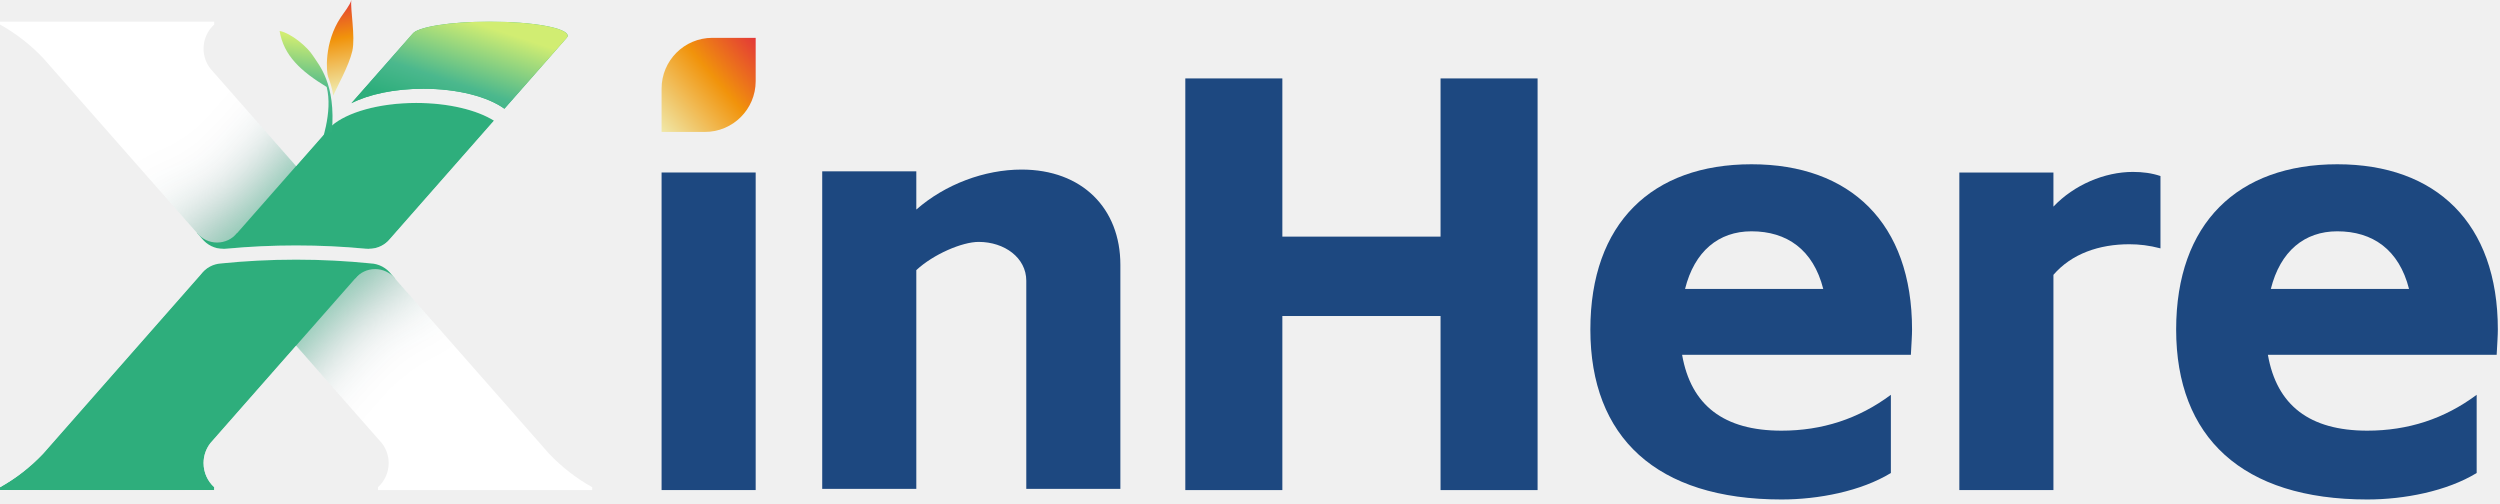
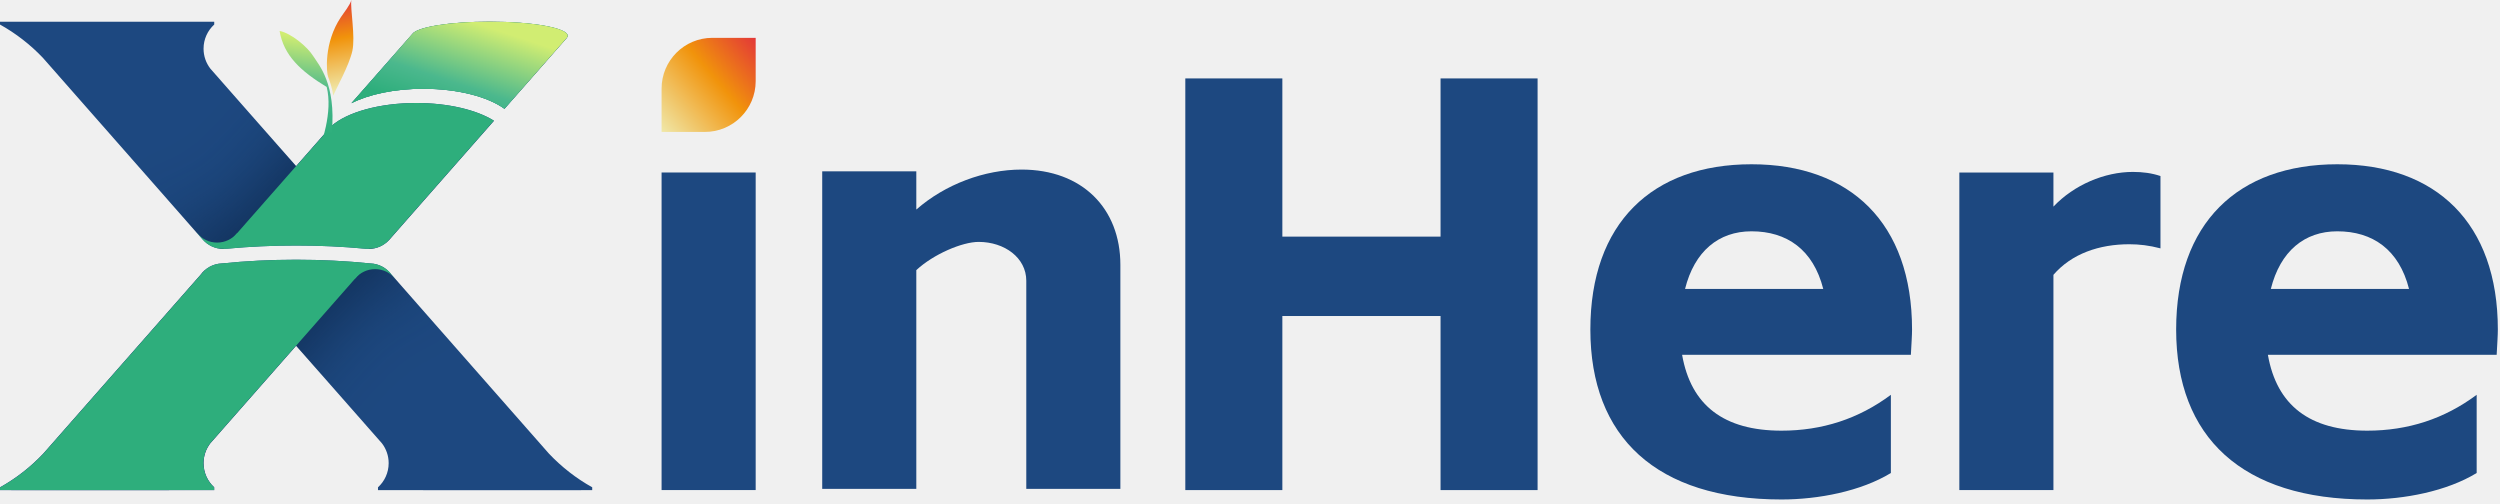
<svg xmlns="http://www.w3.org/2000/svg" width="591" height="119" viewBox="0 0 591 119" fill="none">
  <path d="M585.484 93.33V111.82C578.394 116.13 568.384 118.076 559.625 118.076C530.013 118.076 514.442 103.339 514.442 77.898C514.442 52.734 529.04 38.832 552.535 38.832C575.891 38.832 590.489 52.734 590.489 77.898C590.489 79.288 590.35 81.234 590.211 83.876H536.13C538.216 95.832 546.001 101.81 559.625 101.81C569.218 101.81 577.838 99.03 585.484 93.33ZM536.825 68.305H569.496C567.133 58.991 560.877 54.681 552.535 54.681C544.75 54.681 539.05 59.408 536.825 68.305Z" fill="#1D4880" />
  <path d="M463.188 40.78H485.432V48.843C490.298 43.699 497.528 40.641 504.201 40.641C506.564 40.641 508.649 40.919 510.735 41.614V58.714C508.093 58.019 505.73 57.741 503.367 57.741C496.276 57.741 489.742 59.965 485.432 64.97V115.853H463.188V40.78Z" fill="#1D4880" />
  <path d="M447.003 93.33V111.82C439.913 116.13 429.903 118.076 421.145 118.076C391.533 118.076 375.962 103.339 375.962 77.898C375.962 52.734 390.559 38.832 414.055 38.832C437.411 38.832 452.008 52.734 452.008 77.898C452.008 79.288 451.869 81.234 451.73 83.876H397.65C399.735 95.832 407.52 101.81 421.145 101.81C430.738 101.81 439.357 99.03 447.003 93.33ZM398.345 68.305H431.016C428.652 58.991 422.396 54.681 414.055 54.681C406.269 54.681 400.569 59.408 398.345 68.305Z" fill="#1D4880" />
  <path d="M340.546 18.539H363.485V115.856H340.546V74.705H303.148V115.856H280.209V18.539H303.148V55.937H340.546V18.539Z" fill="#1D4880" />
  <path d="M194.372 40.503H216.616V49.54C223.428 43.562 232.743 40.086 241.501 40.086C255.821 40.086 264.857 49.261 264.857 62.608V115.576H242.614V66.362C242.614 60.94 237.47 57.186 231.353 57.186C227.46 57.186 220.648 60.105 216.616 63.859V115.576H194.372V40.503Z" fill="#1D4880" />
  <path d="M156.398 40.777H178.642V115.851H156.398V40.777Z" fill="#1D4880" />
  <path d="M156.398 31.189V20.945C156.398 14.318 161.771 8.945 168.398 8.945H178.642V19.189C178.642 25.817 173.27 31.189 166.642 31.189H156.398Z" fill="url(#paint0_linear_171_25)" />
-   <path d="M70 61.381C76.06 61.381 81.945 61.69 87.571 62.264C89.621 62.34 91.428 63.368 92.564 64.918L127.62 104.773L127.624 104.774C127.643 104.798 127.664 104.823 127.684 104.847L129.772 107.222C132.747 110.363 136.193 113.054 140 115.177V115.848L137.359 115.847L137.368 115.856H100.029L100.02 115.846H89.356V115.175H89.36C90.908 113.763 91.88 111.73 91.88 109.471C91.879 107.719 91.294 106.103 90.311 104.808L70 81.716L49.7 104.794C48.711 106.091 48.123 107.713 48.122 109.471C48.122 111.73 49.093 113.763 50.641 115.175H50.645V115.846H39.98L39.971 115.856H2.632L2.64 115.847L0.002 115.848V115.177C3.798 113.06 7.236 110.377 10.205 107.246L12.354 104.801C12.362 104.792 12.371 104.783 12.378 104.774L12.379 104.773L47.465 64.882C48.584 63.377 50.341 62.373 52.335 62.27C57.989 61.691 63.907 61.381 70 61.381ZM39.974 5.127L50.644 5.128V5.799H50.64C49.092 7.21 48.121 9.244 48.12 11.503C48.12 13.27 48.715 14.9 49.715 16.201L49.714 16.2L70 39.264L78.349 29.77C81.994 26.553 89.602 24.339 98.398 24.339C106.015 24.339 112.742 25.999 116.776 28.532L92.22 56.451C91.03 57.902 89.224 58.828 87.201 58.828C86.973 58.828 86.747 58.816 86.525 58.793V58.799C81.217 58.292 75.685 58.023 70 58.023C64.384 58.023 58.918 58.285 53.669 58.779V58.776C53.385 58.814 53.096 58.836 52.802 58.836C50.773 58.836 48.962 57.904 47.773 56.446L10.145 13.666C7.189 10.562 3.772 7.9 0 5.797V5.125H39.972L39.974 5.127ZM115.761 5.113C125.94 5.113 134.193 6.609 134.194 8.452C134.194 8.601 134.14 8.748 134.035 8.892L134.054 8.893L119.255 25.716C115.35 22.881 108.222 20.983 100.077 20.982C93.267 20.983 87.169 22.309 83.071 24.4L97.477 8.023C98.639 6.382 106.383 5.113 115.761 5.113Z" fill="white" />
+   <path d="M70 61.395C76.043 61.395 81.913 61.698 87.525 62.269C89.614 62.332 91.453 63.382 92.595 64.968L127.619 104.792L127.624 104.793C127.646 104.82 127.671 104.849 127.693 104.876L129.764 107.23C132.74 110.376 136.19 113.072 140 115.196V115.868L137.359 115.867L137.368 115.877H100.029L100.02 115.865H89.356V115.194H89.36C90.908 113.783 91.879 111.748 91.88 109.489C91.88 107.739 91.295 106.125 90.314 104.83L70 81.732L49.697 104.816C48.71 106.113 48.122 107.734 48.122 109.489C48.123 111.748 49.094 113.783 50.642 115.194H50.645V115.865H39.98L39.971 115.877H2.632L2.64 115.867L0.002 115.868V115.196C3.802 113.078 7.242 110.39 10.213 107.256L12.347 104.83C12.356 104.818 12.368 104.805 12.378 104.793L12.379 104.792L47.434 64.932C48.571 63.376 50.384 62.346 52.441 62.273C58.063 61.7 63.945 61.395 70 61.395ZM50.644 5.133V5.804H50.64C49.093 7.215 48.12 9.249 48.12 11.509C48.121 13.276 48.716 14.906 49.715 16.207L49.711 16.206L70 39.275L78.373 29.753C82.028 26.547 89.623 24.344 98.399 24.344C106.018 24.344 112.746 26.005 116.779 28.54L91.965 56.756H91.96C90.775 58.034 89.081 58.835 87.201 58.835C86.973 58.835 86.747 58.823 86.524 58.8V58.812C81.217 58.305 75.685 58.037 70 58.037C64.384 58.037 58.918 58.297 53.669 58.792V58.783C53.385 58.821 53.096 58.843 52.802 58.843C50.832 58.843 49.068 57.964 47.878 56.578L10.114 13.641C7.166 10.549 3.759 7.898 0 5.802V5.131L50.644 5.133ZM115.761 5.117C125.942 5.117 134.195 6.612 134.195 8.456C134.195 8.604 134.14 8.75 134.037 8.893L134.06 8.894L119.258 25.722C115.354 22.885 108.225 20.986 100.077 20.986C93.274 20.986 87.181 22.309 83.083 24.398L97.461 8.05C98.567 6.397 106.338 5.117 115.761 5.117Z" fill="#1D4880" />
  <mask id="mask0_171_25" style="mask-type:alpha" maskUnits="userSpaceOnUse" x="0" y="5" width="140" height="111">
-     <path d="M70 61.381C76.06 61.381 81.945 61.69 87.571 62.264C89.621 62.34 91.428 63.368 92.564 64.918L127.62 104.773L127.624 104.774C127.643 104.798 127.664 104.823 127.684 104.847L129.772 107.222C132.747 110.363 136.193 113.054 140 115.177V115.848L137.359 115.847L137.368 115.856H100.029L100.02 115.846H89.356V115.175H89.36C90.908 113.763 91.88 111.73 91.88 109.471C91.879 107.719 91.294 106.103 90.311 104.808L70 81.716L49.7 104.794C48.711 106.091 48.123 107.713 48.122 109.471C48.122 111.73 49.093 113.763 50.641 115.175H50.645V115.846H39.98L39.971 115.856H2.632L2.64 115.847L0.002 115.848V115.177C3.798 113.06 7.236 110.377 10.205 107.246L12.354 104.801C12.362 104.792 12.371 104.783 12.378 104.774L12.379 104.773L47.465 64.882C48.584 63.377 50.341 62.373 52.335 62.27C57.989 61.691 63.907 61.381 70 61.381ZM39.974 5.127L50.644 5.128V5.799H50.64C49.092 7.21 48.121 9.244 48.12 11.503C48.12 13.27 48.715 14.9 49.715 16.201L49.714 16.2L70 39.264L78.349 29.77C81.994 26.553 89.602 24.339 98.398 24.339C106.015 24.339 112.742 25.999 116.776 28.532L92.22 56.451C91.03 57.902 89.224 58.828 87.201 58.828C86.973 58.828 86.747 58.816 86.525 58.793V58.799C81.217 58.292 75.685 58.023 70 58.023C64.384 58.023 58.918 58.285 53.669 58.779V58.776C53.385 58.814 53.096 58.836 52.802 58.836C50.773 58.836 48.962 57.904 47.773 56.446L10.145 13.666C7.189 10.562 3.772 7.9 0 5.797V5.125H39.972L39.974 5.127ZM115.761 5.113C125.94 5.113 134.193 6.609 134.194 8.452C134.194 8.601 134.14 8.748 134.035 8.892L134.054 8.893L119.255 25.716C115.35 22.881 108.222 20.983 100.077 20.982C93.267 20.983 87.169 22.309 83.071 24.4L97.477 8.023C98.639 6.382 106.383 5.113 115.761 5.113Z" fill="#1D4880" />
+     <path d="M70 61.398C76.043 61.398 81.913 61.702 87.525 62.273C89.614 62.336 91.453 63.385 92.595 64.972L127.619 104.796L127.624 104.797C127.646 104.824 127.671 104.853 127.693 104.88L129.764 107.234C132.74 110.38 136.19 113.076 140 115.2V115.872L137.359 115.871L137.368 115.881H100.029L100.02 115.869H89.356V115.198H89.36C90.908 113.787 91.879 111.752 91.88 109.493C91.88 107.743 91.295 106.129 90.314 104.834L70 81.736L49.697 104.82C48.71 106.117 48.122 107.737 48.122 109.493C48.123 111.752 49.094 113.787 50.642 115.198H50.645V115.869H39.98L39.971 115.881H2.632L2.64 115.871L0.002 115.872V115.2C3.802 113.081 7.242 110.394 10.213 107.26L12.347 104.834C12.356 104.822 12.368 104.809 12.378 104.797L12.379 104.796L47.434 64.936C48.571 63.38 50.384 62.35 52.441 62.277C58.063 61.704 63.945 61.398 70 61.398ZM50.644 5.137V5.808H50.64C49.093 7.219 48.12 9.253 48.12 11.513C48.121 13.28 48.716 14.91 49.715 16.211L49.711 16.21L70 39.279L78.373 29.757C82.028 26.551 89.623 24.348 98.399 24.348C106.018 24.348 112.746 26.009 116.779 28.544L91.965 56.76H91.96C90.775 58.038 89.081 58.839 87.201 58.839C86.973 58.839 86.747 58.827 86.524 58.804V58.815C81.217 58.309 75.685 58.041 70 58.041C64.384 58.041 58.918 58.301 53.669 58.796V58.787C53.385 58.825 53.096 58.847 52.802 58.847C50.832 58.847 49.068 57.967 47.878 56.582L10.114 13.645C7.166 10.553 3.759 7.902 0 5.806V5.135L50.644 5.137ZM115.761 5.121C125.942 5.121 134.195 6.616 134.195 8.46C134.195 8.608 134.14 8.754 134.037 8.896L134.06 8.897L119.258 25.726C115.354 22.889 108.225 20.99 100.077 20.99C93.274 20.99 87.181 22.313 83.083 24.401L97.461 8.054C98.567 6.401 106.338 5.121 115.761 5.121Z" fill="#1D4880" />
  </mask>
  <g mask="url(#mask0_171_25)">
    <g filter="url(#filter0_df_171_25)">
-       <path d="M92.183 56.486C91.12 57.897 89.431 58.81 87.528 58.81C87.418 58.81 87.309 58.806 87.2 58.8V59.358H89.658L87.789 61.483H87.414V61.909L87.2 62.152H97.474V65.799H93.358C92.236 64.463 90.554 63.613 88.673 63.613C86.929 63.613 85.356 64.343 84.242 65.514L49.704 104.781C48.712 106.08 48.122 107.703 48.122 109.464C48.122 111.723 49.093 113.757 50.641 115.168H50.645V115.839H39.978L39.971 115.849H2.632L2.639 115.84L0.002 115.841V115.17C3.794 113.056 7.227 110.376 10.193 107.25L12.368 104.778C12.371 104.775 12.375 104.771 12.378 104.768V104.767L48.084 64.173C49.152 62.939 50.728 62.156 52.488 62.156V61.483H50.449L52.8 58.81H41.071V55.162H46.64C47.762 56.499 49.445 57.35 51.326 57.35C53.09 57.349 54.679 56.601 55.795 55.406L100.028 5.117H137.368L92.183 56.486Z" fill="#2EAE7C" fill-opacity="0.7" shape-rendering="crispEdges" />
+       <path d="M92.175 56.513C91.111 57.918 89.426 58.827 87.528 58.827C87.418 58.827 87.309 58.823 87.2 58.817V59.377H89.657L87.787 61.503H87.414V61.927L87.196 62.174H97.475V65.816H93.353C92.231 64.483 90.551 63.636 88.672 63.636C86.919 63.636 85.338 64.373 84.223 65.555L49.706 104.803C48.713 106.102 48.122 107.726 48.122 109.487C48.122 111.747 49.094 113.781 50.642 115.192H50.645V115.863H39.978L39.971 115.873H2.632L2.638 115.865L0.002 115.866V115.194C3.794 113.08 7.227 110.401 10.193 107.274L47.977 64.312C49.044 63.006 50.669 62.172 52.487 62.172V61.503H50.448L52.81 58.817H41.071V55.173H46.645C47.767 56.507 49.447 57.355 51.326 57.355C53.205 57.355 54.886 56.507 56.008 55.173H56.016L100.028 5.129H137.368L92.175 56.513Z" fill="#0C284D" fill-opacity="0.78" shape-rendering="crispEdges" />
    </g>
-     <path d="M97.474 65.795H93.358C92.236 64.459 90.554 63.609 88.673 63.609C86.792 63.609 85.11 64.459 83.987 65.795H78.417V62.148H97.474V65.795Z" fill="#2EAE7C" />
-     <path d="M60.126 55.152H56.009C54.887 56.487 53.205 57.336 51.325 57.336C49.445 57.336 47.763 56.487 46.641 55.152H41.07V58.797H60.126V55.152Z" fill="#2EAE7C" />
-     <path d="M92.183 56.482C91.12 57.894 89.431 58.807 87.528 58.807C87.418 58.807 87.309 58.803 87.2 58.797V59.355H89.658L87.789 61.48H87.414V61.905L49.715 104.766H49.717C48.717 106.067 48.122 107.696 48.122 109.464C48.122 111.723 49.093 113.757 50.641 115.168H50.645V115.839H39.975L39.971 115.845H2.632L2.635 115.84L0.002 115.841V115.17C3.776 113.065 7.195 110.401 10.152 107.293L47.983 64.282C49.051 62.98 50.673 62.15 52.488 62.149V61.48H50.449L100.028 5.113H137.368L92.183 56.482Z" fill="#2EAE7C" />
+     <path d="M97.475 65.807H93.357C92.235 64.471 90.553 63.622 88.672 63.622C86.791 63.622 85.109 64.471 83.987 65.807H78.418V62.16H97.475V65.807Z" fill="#2EAE7C" />
+     <path d="M60.127 55.164H56.007C54.885 56.498 53.205 57.347 51.325 57.347C49.446 57.347 47.766 56.498 46.644 55.164H41.07V58.809H60.127V55.164Z" fill="#2EAE7C" />
+     <path d="M92.175 56.505C91.111 57.91 89.427 58.819 87.528 58.819C87.418 58.819 87.309 58.816 87.2 58.81V59.369H89.657L87.787 61.495H87.414V61.919L49.715 104.785H49.717C48.717 106.086 48.122 107.716 48.122 109.483C48.122 111.743 49.094 113.777 50.642 115.188H50.645V115.859H39.975L39.971 115.865H2.632L2.634 115.861L0.002 115.862V115.19C3.776 113.086 7.195 110.421 10.152 107.312L47.983 64.297C49.051 62.995 50.672 62.165 52.487 62.164V61.495H50.448L100.028 5.121H137.368L92.175 56.505Z" fill="#2EAE7C" />
  </g>
-   <path d="M115.763 5.105C125.944 5.105 134.197 6.6 134.197 8.444C134.197 8.592 134.143 8.738 134.04 8.881L134.049 8.881L119.25 25.706C115.343 22.873 108.22 20.978 100.079 20.978C93.26 20.978 87.155 22.307 83.057 24.403L97.49 7.994H97.496C98.71 6.363 106.425 5.105 115.763 5.105Z" fill="url(#paint1_linear_171_25)" />
-   <path fill-rule="evenodd" clip-rule="evenodd" d="M66.094 7.312C68.851 7.866 72.632 11.027 74.014 13.212C75.397 15.397 79.456 19.767 78.452 31.216C77.63 34.08 77.044 36.682 76.854 37.625L74.97 37.309C75.996 33.784 78.729 26.539 77.228 20.558C71.114 16.83 67.079 13.162 66.094 7.312Z" fill="url(#paint2_linear_171_25)" />
-   <path d="M83.055 -0.002C82.859 1.044 81.242 3.072 80.588 4.048C76.508 10.135 77.174 17.223 77.575 18.175C77.976 19.128 78.662 21.389 78.773 22.581C79.533 20.793 82.523 15.481 83.288 12.064C84.054 8.647 82.767 2.135 83.055 -0.002Z" fill="url(#paint3_linear_171_25)" />
+   <path d="M115.763 5.105C125.944 5.105 134.197 6.6 134.197 8.444C134.197 8.593 134.143 8.738 134.04 8.881L134.049 8.882L119.25 25.709C115.343 22.876 108.22 20.98 100.079 20.98C93.26 20.98 87.155 22.309 83.057 24.406L97.49 7.994H97.496C98.71 6.363 106.425 5.105 115.763 5.105Z" fill="url(#paint1_linear_171_25)" />
+   <path fill-rule="evenodd" clip-rule="evenodd" d="M66.094 7.312C68.851 7.865 72.632 11.027 74.014 13.213C75.397 15.398 79.456 19.768 78.452 31.219C77.63 34.083 77.044 36.685 76.854 37.628L74.97 37.313C75.996 33.787 78.729 26.542 77.228 20.559C71.114 16.831 67.079 13.163 66.094 7.312Z" fill="url(#paint2_linear_171_25)" />
+   <path d="M83.056 0.001C82.859 1.046 81.243 3.075 80.589 4.051C76.509 10.139 77.175 17.227 77.576 18.18C77.977 19.133 78.663 21.395 78.774 22.587C79.534 20.798 82.524 15.486 83.289 12.068C84.055 8.651 82.768 2.138 83.056 0.001Z" fill="url(#paint3_linear_171_25)" />
  <defs>
-     <filter id="filter0_df_171_25" x="-14.898" y="-9.783" width="167.166" height="140.53" filterUnits="userSpaceOnUse" color-interpolation-filters="sRGB">
+     <filter id="filter0_df_171_25" x="-14.898" y="-9.771" width="167.166" height="140.542" filterUnits="userSpaceOnUse" color-interpolation-filters="sRGB">
      <feFlood flood-opacity="0" result="BackgroundImageFix" />
      <feColorMatrix in="SourceAlpha" type="matrix" values="0 0 0 0 0 0 0 0 0 0 0 0 0 0 0 0 0 0 127 0" result="hardAlpha" />
      <feOffset />
      <feGaussianBlur stdDeviation="5.9" />
      <feComposite in2="hardAlpha" operator="out" />
      <feColorMatrix type="matrix" values="0 0 0 0 0.022 0 0 0 0 0.076 0 0 0 0 0.146 0 0 0 0.7 0" />
      <feBlend mode="normal" in2="BackgroundImageFix" result="effect1_dropShadow_171_25" />
      <feBlend mode="normal" in="SourceGraphic" in2="effect1_dropShadow_171_25" result="shape" />
      <feGaussianBlur stdDeviation="7.45" result="effect2_foregroundBlur_171_25" />
    </filter>
    <linearGradient id="paint0_linear_171_25" x1="156.405" y1="31.581" x2="183.306" y2="8.622" gradientUnits="userSpaceOnUse">
      <stop stop-color="#F0E9AB" />
      <stop offset="0.51" stop-color="#F1930B" />
      <stop offset="1" stop-color="#DF1E45" />
    </linearGradient>
-     <linearGradient id="paint1_linear_171_25" x1="94.75" y1="-0.356" x2="87.697" y2="21.081" gradientUnits="userSpaceOnUse">
+     <linearGradient id="paint1_linear_171_25" x1="94.75" y1="-0.357" x2="87.696" y2="21.083" gradientUnits="userSpaceOnUse">
      <stop stop-color="#D1ED72" />
      <stop offset="0.663" stop-color="#4BB88D" />
      <stop offset="1" stop-color="#2EAE7C" />
    </linearGradient>
-     <linearGradient id="paint2_linear_171_25" x1="66.51" y1="7.946" x2="63.615" y2="29.738" gradientUnits="userSpaceOnUse">
+     <linearGradient id="paint2_linear_171_25" x1="66.51" y1="7.946" x2="63.614" y2="29.74" gradientUnits="userSpaceOnUse">
      <stop stop-color="#D1ED72" />
      <stop offset="0.555" stop-color="#4BB88D" />
      <stop offset="1" stop-color="#2EAE7C" />
    </linearGradient>
-     <linearGradient id="paint3_linear_171_25" x1="78.248" y1="21.831" x2="73.975" y2="-1.718" gradientUnits="userSpaceOnUse">
+     <linearGradient id="paint3_linear_171_25" x1="78.249" y1="21.837" x2="73.975" y2="-1.715" gradientUnits="userSpaceOnUse">
      <stop stop-color="#F0E9AB" />
      <stop offset="0.51" stop-color="#F1930B" />
      <stop offset="1" stop-color="#DF1E45" />
    </linearGradient>
  </defs>
</svg>
